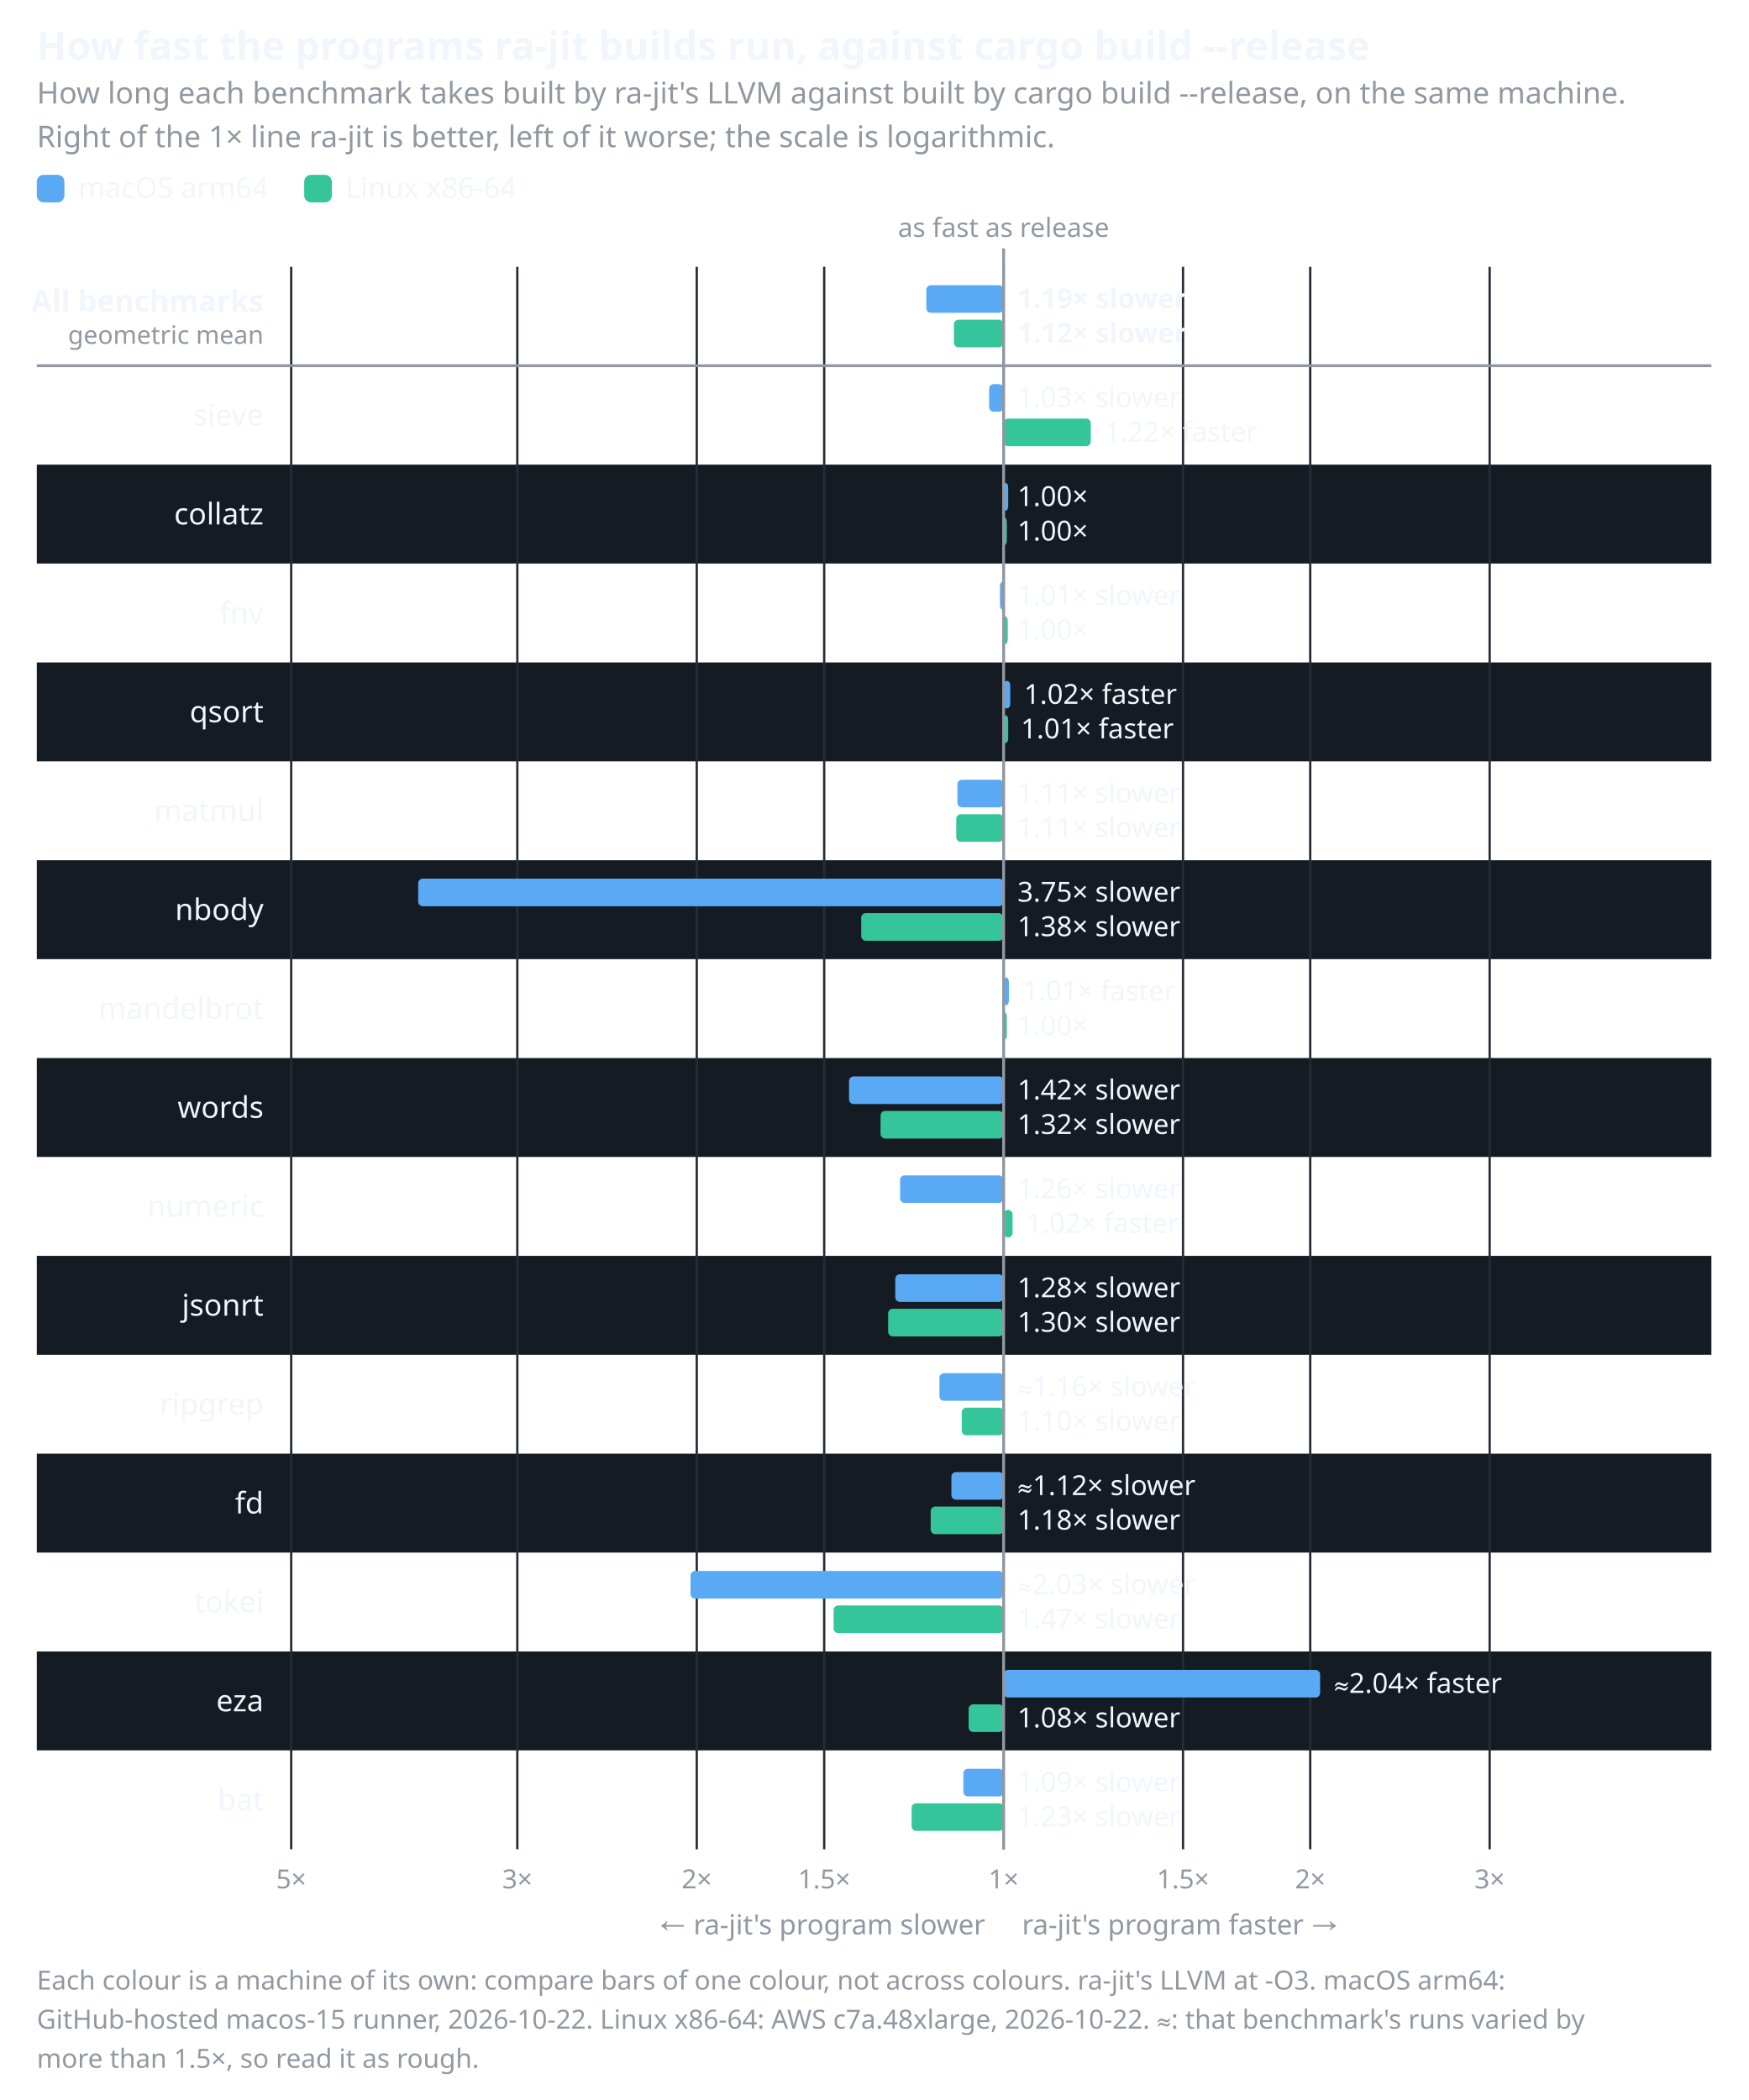
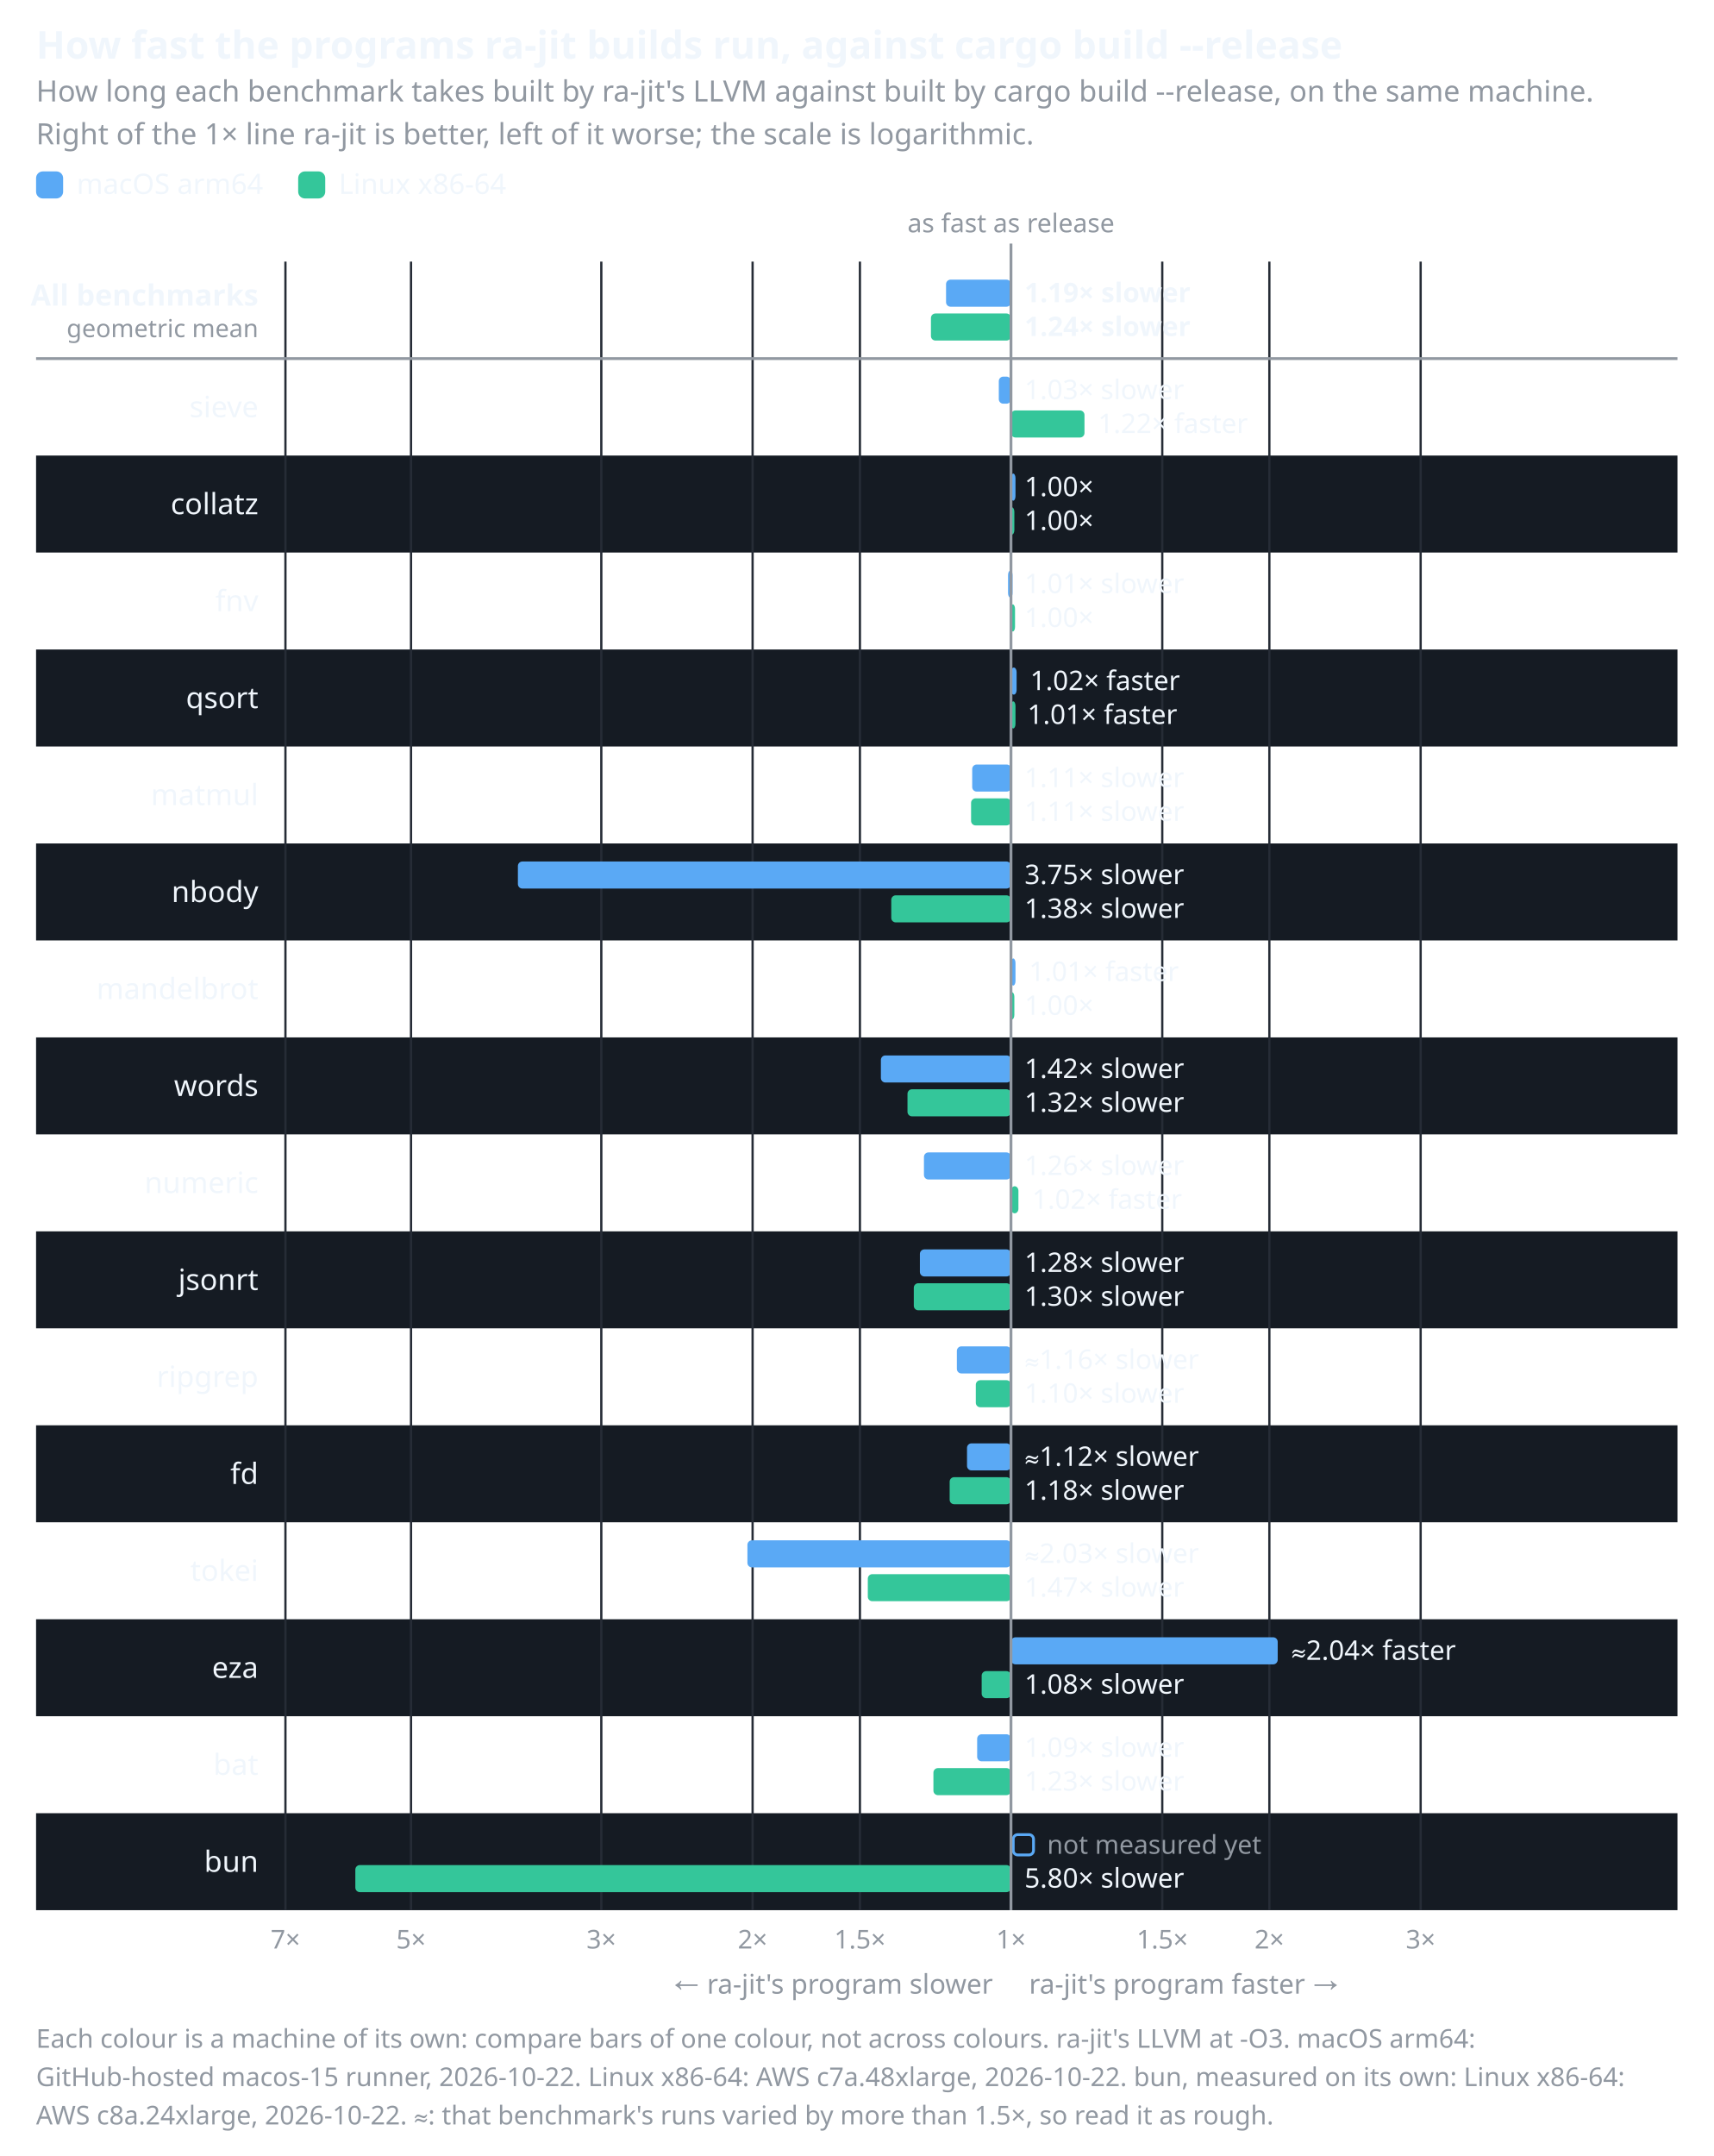
- <svg xmlns="http://www.w3.org/2000/svg" width="760" height="913" viewBox="0 0 760 913" role="img" aria-label="How fast the programs ra-jit builds run, against cargo build --release">
+ <svg xmlns="http://www.w3.org/2000/svg" width="760" height="956" viewBox="0 0 760 956" role="img" aria-label="How fast the programs ra-jit builds run, against cargo build --release">
  <style>text{font-family:-apple-system, BlinkMacSystemFont, 'Segoe UI', 'Noto Sans', Helvetica, Arial, sans-serif;fill:#f0f6fc}.d{fill:#9198a1}.b{font-weight:600}.v{font-variant-numeric:tabular-nums}.g{stroke:#262c36}.r{stroke:#9198a1;stroke-width:1.25}.z{fill:#151b23}.o{fill:none;stroke-width:1.25}.p0{fill:#5aa9f5}.w0{stroke:#5aa9f5}.p1{fill:#f0913a}.w1{stroke:#f0913a}.p2{fill:#34c69a}.w2{stroke:#34c69a}</style>
  <text x="16" y="26" font-size="17" class="b">How fast the programs ra-jit builds run, against cargo build --release</text>
  <text x="16" y="45" font-size="13" class="d">How long each benchmark takes built by ra-jit's LLVM against built by cargo build --release, on the same machine.</text>
  <text x="16" y="64" font-size="13" class="d">Right of the 1× line ra-jit is better, left of it worse; the scale is logarithmic.</text>
  <rect x="16" y="76" width="12" height="12" rx="3" class="p0" />
  <text x="34" y="86" font-size="12.5">macOS arm64</text>
  <rect x="132.25" y="76" width="12" height="12" rx="3" class="p2" />
  <text x="150.2" y="86" font-size="12.5">Linux x86-64</text>
+   <rect x="16" y="804" width="728" height="43" class="z" />
  <rect x="16" y="718" width="728" height="43" class="z" />
  <rect x="16" y="632" width="728" height="43" class="z" />
  <rect x="16" y="546" width="728" height="43" class="z" />
  <rect x="16" y="460" width="728" height="43" class="z" />
  <rect x="16" y="374" width="728" height="43" class="z" />
  <rect x="16" y="288" width="728" height="43" class="z" />
  <rect x="16" y="202" width="728" height="43" class="z" />
-   <line x1="126.6" y1="116" x2="126.6" y2="804" class="g" />
-   <line x1="224.9" y1="116" x2="224.9" y2="804" class="g" />
-   <line x1="302.9" y1="116" x2="302.9" y2="804" class="g" />
-   <line x1="358.3" y1="116" x2="358.3" y2="804" class="g" />
-   <line x1="436.3" y1="116" x2="436.3" y2="804" class="g" />
-   <line x1="514.3" y1="116" x2="514.3" y2="804" class="g" />
-   <line x1="569.6" y1="116" x2="569.6" y2="804" class="g" />
-   <line x1="647.6" y1="116" x2="647.6" y2="804" class="g" />
+   <line x1="126.6" y1="116" x2="126.6" y2="847" class="g" />
+   <line x1="182.3" y1="116" x2="182.3" y2="847" class="g" />
+   <line x1="266.7" y1="116" x2="266.7" y2="847" class="g" />
+   <line x1="333.8" y1="116" x2="333.8" y2="847" class="g" />
+   <line x1="381.4" y1="116" x2="381.4" y2="847" class="g" />
+   <line x1="448.4" y1="116" x2="448.4" y2="847" class="g" />
+   <line x1="515.5" y1="116" x2="515.5" y2="847" class="g" />
+   <line x1="563" y1="116" x2="563" y2="847" class="g" />
+   <line x1="630.1" y1="116" x2="630.1" y2="847" class="g" />
  <line x1="16" y1="159" x2="744" y2="159" class="r" />
-   <rect x="402.7" y="124" width="33.5" height="12" rx="2" class="p0" />
-   <rect x="414.7" y="139" width="21.5" height="12" rx="2" class="p2" />
-   <rect x="430" y="167" width="6.2" height="12" rx="2" class="p0" />
-   <rect x="436.3" y="182" width="37.9" height="12" rx="2" class="p2" />
-   <rect x="436.3" y="210" width="2" height="12" rx="2" class="p0" />
-   <rect x="435.7" y="225" width="2" height="12" rx="2" class="p2" />
-   <rect x="434.7" y="253" width="2" height="12" rx="2" class="p0" />
-   <rect x="436.1" y="268" width="2" height="12" rx="2" class="p2" />
-   <rect x="436.3" y="296" width="2.9" height="12" rx="2" class="p0" />
-   <rect x="436.3" y="311" width="2" height="12" rx="2" class="p2" />
-   <rect x="416.2" y="339" width="20.1" height="12" rx="2" class="p0" />
-   <rect x="415.7" y="354" width="20.6" height="12" rx="2" class="p2" />
-   <rect x="181.8" y="382" width="254.5" height="12" rx="2" class="p0" />
-   <rect x="374.4" y="397" width="61.8" height="12" rx="2" class="p2" />
-   <rect x="436.3" y="425" width="2.3" height="12" rx="2" class="p0" />
-   <rect x="435.7" y="440" width="2" height="12" rx="2" class="p2" />
-   <rect x="369.1" y="468" width="67.2" height="12" rx="2" class="p0" />
-   <rect x="382.8" y="483" width="53.4" height="12" rx="2" class="p2" />
-   <rect x="391.3" y="511" width="44.9" height="12" rx="2" class="p0" />
-   <rect x="436.3" y="526" width="3.9" height="12" rx="2" class="p2" />
-   <rect x="389.2" y="554" width="47" height="12" rx="2" class="p0" />
-   <rect x="386.1" y="569" width="50.2" height="12" rx="2" class="p2" />
-   <rect x="408.4" y="597" width="27.9" height="12" rx="2" class="p0" />
-   <rect x="418.1" y="612" width="18.2" height="12" rx="2" class="p2" />
-   <rect x="413.6" y="640" width="22.7" height="12" rx="2" class="p0" />
-   <rect x="404.6" y="655" width="31.7" height="12" rx="2" class="p2" />
-   <rect x="300.2" y="683" width="136" height="12" rx="2" class="p0" />
-   <rect x="362.4" y="698" width="73.9" height="12" rx="2" class="p2" />
-   <rect x="436.3" y="726" width="137.6" height="12" rx="2" class="p0" />
-   <rect x="421.1" y="741" width="15.2" height="12" rx="2" class="p2" />
-   <rect x="418.8" y="769" width="17.5" height="12" rx="2" class="p0" />
-   <rect x="396.3" y="784" width="40" height="12" rx="2" class="p2" />
-   <line x1="436.3" y1="108" x2="436.3" y2="804" class="r" />
-   <text x="126.6" y="821" font-size="11.5" text-anchor="middle" class="d v">5×</text>
-   <text x="224.9" y="821" font-size="11.5" text-anchor="middle" class="d v">3×</text>
-   <text x="302.9" y="821" font-size="11.5" text-anchor="middle" class="d v">2×</text>
-   <text x="358.3" y="821" font-size="11.5" text-anchor="middle" class="d v">1.5×</text>
-   <text x="436.3" y="821" font-size="11.5" text-anchor="middle" class="d v">1×</text>
-   <text x="514.3" y="821" font-size="11.5" text-anchor="middle" class="d v">1.5×</text>
-   <text x="569.6" y="821" font-size="11.5" text-anchor="middle" class="d v">2×</text>
-   <text x="647.6" y="821" font-size="11.5" text-anchor="middle" class="d v">3×</text>
+   <rect x="419.6" y="124" width="28.8" height="12" rx="2" class="p0" />
+   <rect x="412.9" y="139" width="35.5" height="12" rx="2" class="p2" />
+   <rect x="443" y="167" width="5.4" height="12" rx="2" class="p0" />
+   <rect x="448.4" y="182" width="32.6" height="12" rx="2" class="p2" />
+   <rect x="448.4" y="210" width="2" height="12" rx="2" class="p0" />
+   <rect x="447.9" y="225" width="2" height="12" rx="2" class="p2" />
+   <rect x="447.1" y="253" width="2" height="12" rx="2" class="p0" />
+   <rect x="448.2" y="268" width="2" height="12" rx="2" class="p2" />
+   <rect x="448.4" y="296" width="2.5" height="12" rx="2" class="p0" />
+   <rect x="448.4" y="311" width="2" height="12" rx="2" class="p2" />
+   <rect x="431.2" y="339" width="17.3" height="12" rx="2" class="p0" />
+   <rect x="430.7" y="354" width="17.7" height="12" rx="2" class="p2" />
+   <rect x="229.7" y="382" width="218.7" height="12" rx="2" class="p0" />
+   <rect x="395.3" y="397" width="53.1" height="12" rx="2" class="p2" />
+   <rect x="448.4" y="425" width="2" height="12" rx="2" class="p0" />
+   <rect x="447.9" y="440" width="2" height="12" rx="2" class="p2" />
+   <rect x="390.7" y="468" width="57.8" height="12" rx="2" class="p0" />
+   <rect x="402.5" y="483" width="45.9" height="12" rx="2" class="p2" />
+   <rect x="409.8" y="511" width="38.6" height="12" rx="2" class="p0" />
+   <rect x="448.4" y="526" width="3.3" height="12" rx="2" class="p2" />
+   <rect x="408" y="554" width="40.4" height="12" rx="2" class="p0" />
+   <rect x="405.3" y="569" width="43.1" height="12" rx="2" class="p2" />
+   <rect x="424.4" y="597" width="24" height="12" rx="2" class="p0" />
+   <rect x="432.8" y="612" width="15.6" height="12" rx="2" class="p2" />
+   <rect x="428.9" y="640" width="19.5" height="12" rx="2" class="p0" />
+   <rect x="421.2" y="655" width="27.2" height="12" rx="2" class="p2" />
+   <rect x="331.5" y="683" width="116.9" height="12" rx="2" class="p0" />
+   <rect x="384.9" y="698" width="63.5" height="12" rx="2" class="p2" />
+   <rect x="448.4" y="726" width="118.3" height="12" rx="2" class="p0" />
+   <rect x="435.4" y="741" width="13" height="12" rx="2" class="p2" />
+   <rect x="433.4" y="769" width="15" height="12" rx="2" class="p0" />
+   <rect x="414" y="784" width="34.4" height="12" rx="2" class="p2" />
+   <rect x="449.4" y="813.5" width="9" height="9" rx="2" class="o w0" />
+   <rect x="157.6" y="827" width="290.8" height="12" rx="2" class="p2" />
+   <line x1="448.4" y1="108" x2="448.4" y2="847" class="r" />
+   <text x="126.6" y="864" font-size="11.5" text-anchor="middle" class="d v">7×</text>
+   <text x="182.3" y="864" font-size="11.5" text-anchor="middle" class="d v">5×</text>
+   <text x="266.7" y="864" font-size="11.5" text-anchor="middle" class="d v">3×</text>
+   <text x="333.8" y="864" font-size="11.5" text-anchor="middle" class="d v">2×</text>
+   <text x="381.4" y="864" font-size="11.5" text-anchor="middle" class="d v">1.5×</text>
+   <text x="448.4" y="864" font-size="11.5" text-anchor="middle" class="d v">1×</text>
+   <text x="515.5" y="864" font-size="11.5" text-anchor="middle" class="d v">1.5×</text>
+   <text x="563" y="864" font-size="11.5" text-anchor="middle" class="d v">2×</text>
+   <text x="630.1" y="864" font-size="11.5" text-anchor="middle" class="d v">3×</text>
  <text x="114.6" y="135.5" font-size="13" text-anchor="end" class="b">All benchmarks</text>
  <text x="114.6" y="149.5" font-size="11" text-anchor="end" class="d">geometric mean</text>
-   <text x="442.3" y="134" font-size="12" class="v b">1.19× slower</text>
-   <text x="442.3" y="149" font-size="12" class="v b">1.12× slower</text>
+   <text x="454.4" y="134" font-size="12" class="v b">1.19× slower</text>
+   <text x="454.4" y="149" font-size="12" class="v b">1.24× slower</text>
  <text x="114.6" y="185" font-size="13" text-anchor="end">sieve</text>
-   <text x="442.3" y="177" font-size="12" class="v">1.03× slower</text>
-   <text x="480.2" y="192" font-size="12" class="v">1.22× faster</text>
+   <text x="454.4" y="177" font-size="12" class="v">1.03× slower</text>
+   <text x="487" y="192" font-size="12" class="v">1.22× faster</text>
  <text x="114.6" y="228" font-size="13" text-anchor="end">collatz</text>
-   <text x="442.3" y="220" font-size="12" class="v">1.00×</text>
-   <text x="442.3" y="235" font-size="12" class="v">1.00×</text>
+   <text x="454.4" y="220" font-size="12" class="v">1.00×</text>
+   <text x="454.4" y="235" font-size="12" class="v">1.00×</text>
  <text x="114.6" y="271" font-size="13" text-anchor="end">fnv</text>
-   <text x="442.3" y="263" font-size="12" class="v">1.01× slower</text>
-   <text x="442.3" y="278" font-size="12" class="v">1.00×</text>
+   <text x="454.4" y="263" font-size="12" class="v">1.01× slower</text>
+   <text x="454.4" y="278" font-size="12" class="v">1.00×</text>
  <text x="114.6" y="314" font-size="13" text-anchor="end">qsort</text>
-   <text x="445.2" y="306" font-size="12" class="v">1.02× faster</text>
-   <text x="443.8" y="321" font-size="12" class="v">1.01× faster</text>
+   <text x="456.9" y="306" font-size="12" class="v">1.02× faster</text>
+   <text x="455.7" y="321" font-size="12" class="v">1.01× faster</text>
  <text x="114.6" y="357" font-size="13" text-anchor="end">matmul</text>
-   <text x="442.3" y="349" font-size="12" class="v">1.11× slower</text>
-   <text x="442.3" y="364" font-size="12" class="v">1.11× slower</text>
+   <text x="454.4" y="349" font-size="12" class="v">1.11× slower</text>
+   <text x="454.4" y="364" font-size="12" class="v">1.11× slower</text>
  <text x="114.6" y="400" font-size="13" text-anchor="end">nbody</text>
-   <text x="442.3" y="392" font-size="12" class="v">3.75× slower</text>
-   <text x="442.3" y="407" font-size="12" class="v">1.38× slower</text>
+   <text x="454.4" y="392" font-size="12" class="v">3.75× slower</text>
+   <text x="454.4" y="407" font-size="12" class="v">1.38× slower</text>
  <text x="114.6" y="443" font-size="13" text-anchor="end">mandelbrot</text>
-   <text x="444.6" y="435" font-size="12" class="v">1.01× faster</text>
-   <text x="442.3" y="450" font-size="12" class="v">1.00×</text>
+   <text x="456.4" y="435" font-size="12" class="v">1.01× faster</text>
+   <text x="454.4" y="450" font-size="12" class="v">1.00×</text>
  <text x="114.6" y="486" font-size="13" text-anchor="end">words</text>
-   <text x="442.3" y="478" font-size="12" class="v">1.42× slower</text>
-   <text x="442.3" y="493" font-size="12" class="v">1.32× slower</text>
+   <text x="454.4" y="478" font-size="12" class="v">1.42× slower</text>
+   <text x="454.4" y="493" font-size="12" class="v">1.32× slower</text>
  <text x="114.6" y="529" font-size="13" text-anchor="end">numeric</text>
-   <text x="442.3" y="521" font-size="12" class="v">1.26× slower</text>
-   <text x="446.1" y="536" font-size="12" class="v">1.02× faster</text>
+   <text x="454.4" y="521" font-size="12" class="v">1.26× slower</text>
+   <text x="457.8" y="536" font-size="12" class="v">1.02× faster</text>
  <text x="114.6" y="572" font-size="13" text-anchor="end">jsonrt</text>
-   <text x="442.3" y="564" font-size="12" class="v">1.28× slower</text>
-   <text x="442.3" y="579" font-size="12" class="v">1.30× slower</text>
+   <text x="454.4" y="564" font-size="12" class="v">1.28× slower</text>
+   <text x="454.4" y="579" font-size="12" class="v">1.30× slower</text>
  <text x="114.6" y="615" font-size="13" text-anchor="end">ripgrep</text>
-   <text x="442.3" y="607" font-size="12" class="v">≈1.16× slower</text>
-   <text x="442.3" y="622" font-size="12" class="v">1.10× slower</text>
+   <text x="454.4" y="607" font-size="12" class="v">≈1.16× slower</text>
+   <text x="454.4" y="622" font-size="12" class="v">1.10× slower</text>
  <text x="114.6" y="658" font-size="13" text-anchor="end">fd</text>
-   <text x="442.3" y="650" font-size="12" class="v">≈1.12× slower</text>
-   <text x="442.3" y="665" font-size="12" class="v">1.18× slower</text>
+   <text x="454.4" y="650" font-size="12" class="v">≈1.12× slower</text>
+   <text x="454.4" y="665" font-size="12" class="v">1.18× slower</text>
  <text x="114.6" y="701" font-size="13" text-anchor="end">tokei</text>
-   <text x="442.3" y="693" font-size="12" class="v">≈2.03× slower</text>
-   <text x="442.3" y="708" font-size="12" class="v">1.47× slower</text>
+   <text x="454.4" y="693" font-size="12" class="v">≈2.03× slower</text>
+   <text x="454.4" y="708" font-size="12" class="v">1.47× slower</text>
  <text x="114.6" y="744" font-size="13" text-anchor="end">eza</text>
-   <text x="579.9" y="736" font-size="12" class="v">≈2.04× faster</text>
-   <text x="442.3" y="751" font-size="12" class="v">1.08× slower</text>
+   <text x="572.7" y="736" font-size="12" class="v">≈2.04× faster</text>
+   <text x="454.4" y="751" font-size="12" class="v">1.08× slower</text>
  <text x="114.6" y="787" font-size="13" text-anchor="end">bat</text>
-   <text x="442.3" y="779" font-size="12" class="v">1.09× slower</text>
-   <text x="442.3" y="794" font-size="12" class="v">1.23× slower</text>
-   <text x="436.3" y="103" font-size="11.5" text-anchor="middle" class="d">as fast as release</text>
-   <text x="428.3" y="841" font-size="12" text-anchor="end" class="d">← ra-jit's program slower</text>
-   <text x="444.3" y="841" font-size="12" class="d">ra-jit's program faster →</text>
-   <text x="16" y="865" font-size="11.5" class="d">Each colour is a machine of its own: compare bars of one colour, not across colours. ra-jit's LLVM at -O3. macOS arm64:</text>
-   <text x="16" y="882" font-size="11.5" class="d">GitHub-hosted macos-15 runner, 2026-10-22. Linux x86-64: AWS c7a.48xlarge, 2026-10-22. ≈: that benchmark's runs varied by</text>
-   <text x="16" y="899" font-size="11.5" class="d">more than 1.5×, so read it as rough.</text>
+   <text x="454.4" y="779" font-size="12" class="v">1.09× slower</text>
+   <text x="454.4" y="794" font-size="12" class="v">1.23× slower</text>
+   <text x="114.6" y="830" font-size="13" text-anchor="end">bun</text>
+   <text x="464.4" y="822" font-size="11.5" class="d">not measured yet</text>
+   <text x="454.4" y="837" font-size="12" class="v">5.80× slower</text>
+   <text x="448.4" y="103" font-size="11.5" text-anchor="middle" class="d">as fast as release</text>
+   <text x="440.4" y="884" font-size="12" text-anchor="end" class="d">← ra-jit's program slower</text>
+   <text x="456.4" y="884" font-size="12" class="d">ra-jit's program faster →</text>
+   <text x="16" y="908" font-size="11.5" class="d">Each colour is a machine of its own: compare bars of one colour, not across colours. ra-jit's LLVM at -O3. macOS arm64:</text>
+   <text x="16" y="925" font-size="11.5" class="d">GitHub-hosted macos-15 runner, 2026-10-22. Linux x86-64: AWS c7a.48xlarge, 2026-10-22. bun, measured on its own: Linux x86-64:</text>
+   <text x="16" y="942" font-size="11.5" class="d">AWS c8a.24xlarge, 2026-10-22. ≈: that benchmark's runs varied by more than 1.5×, so read it as rough.</text>
</svg>
